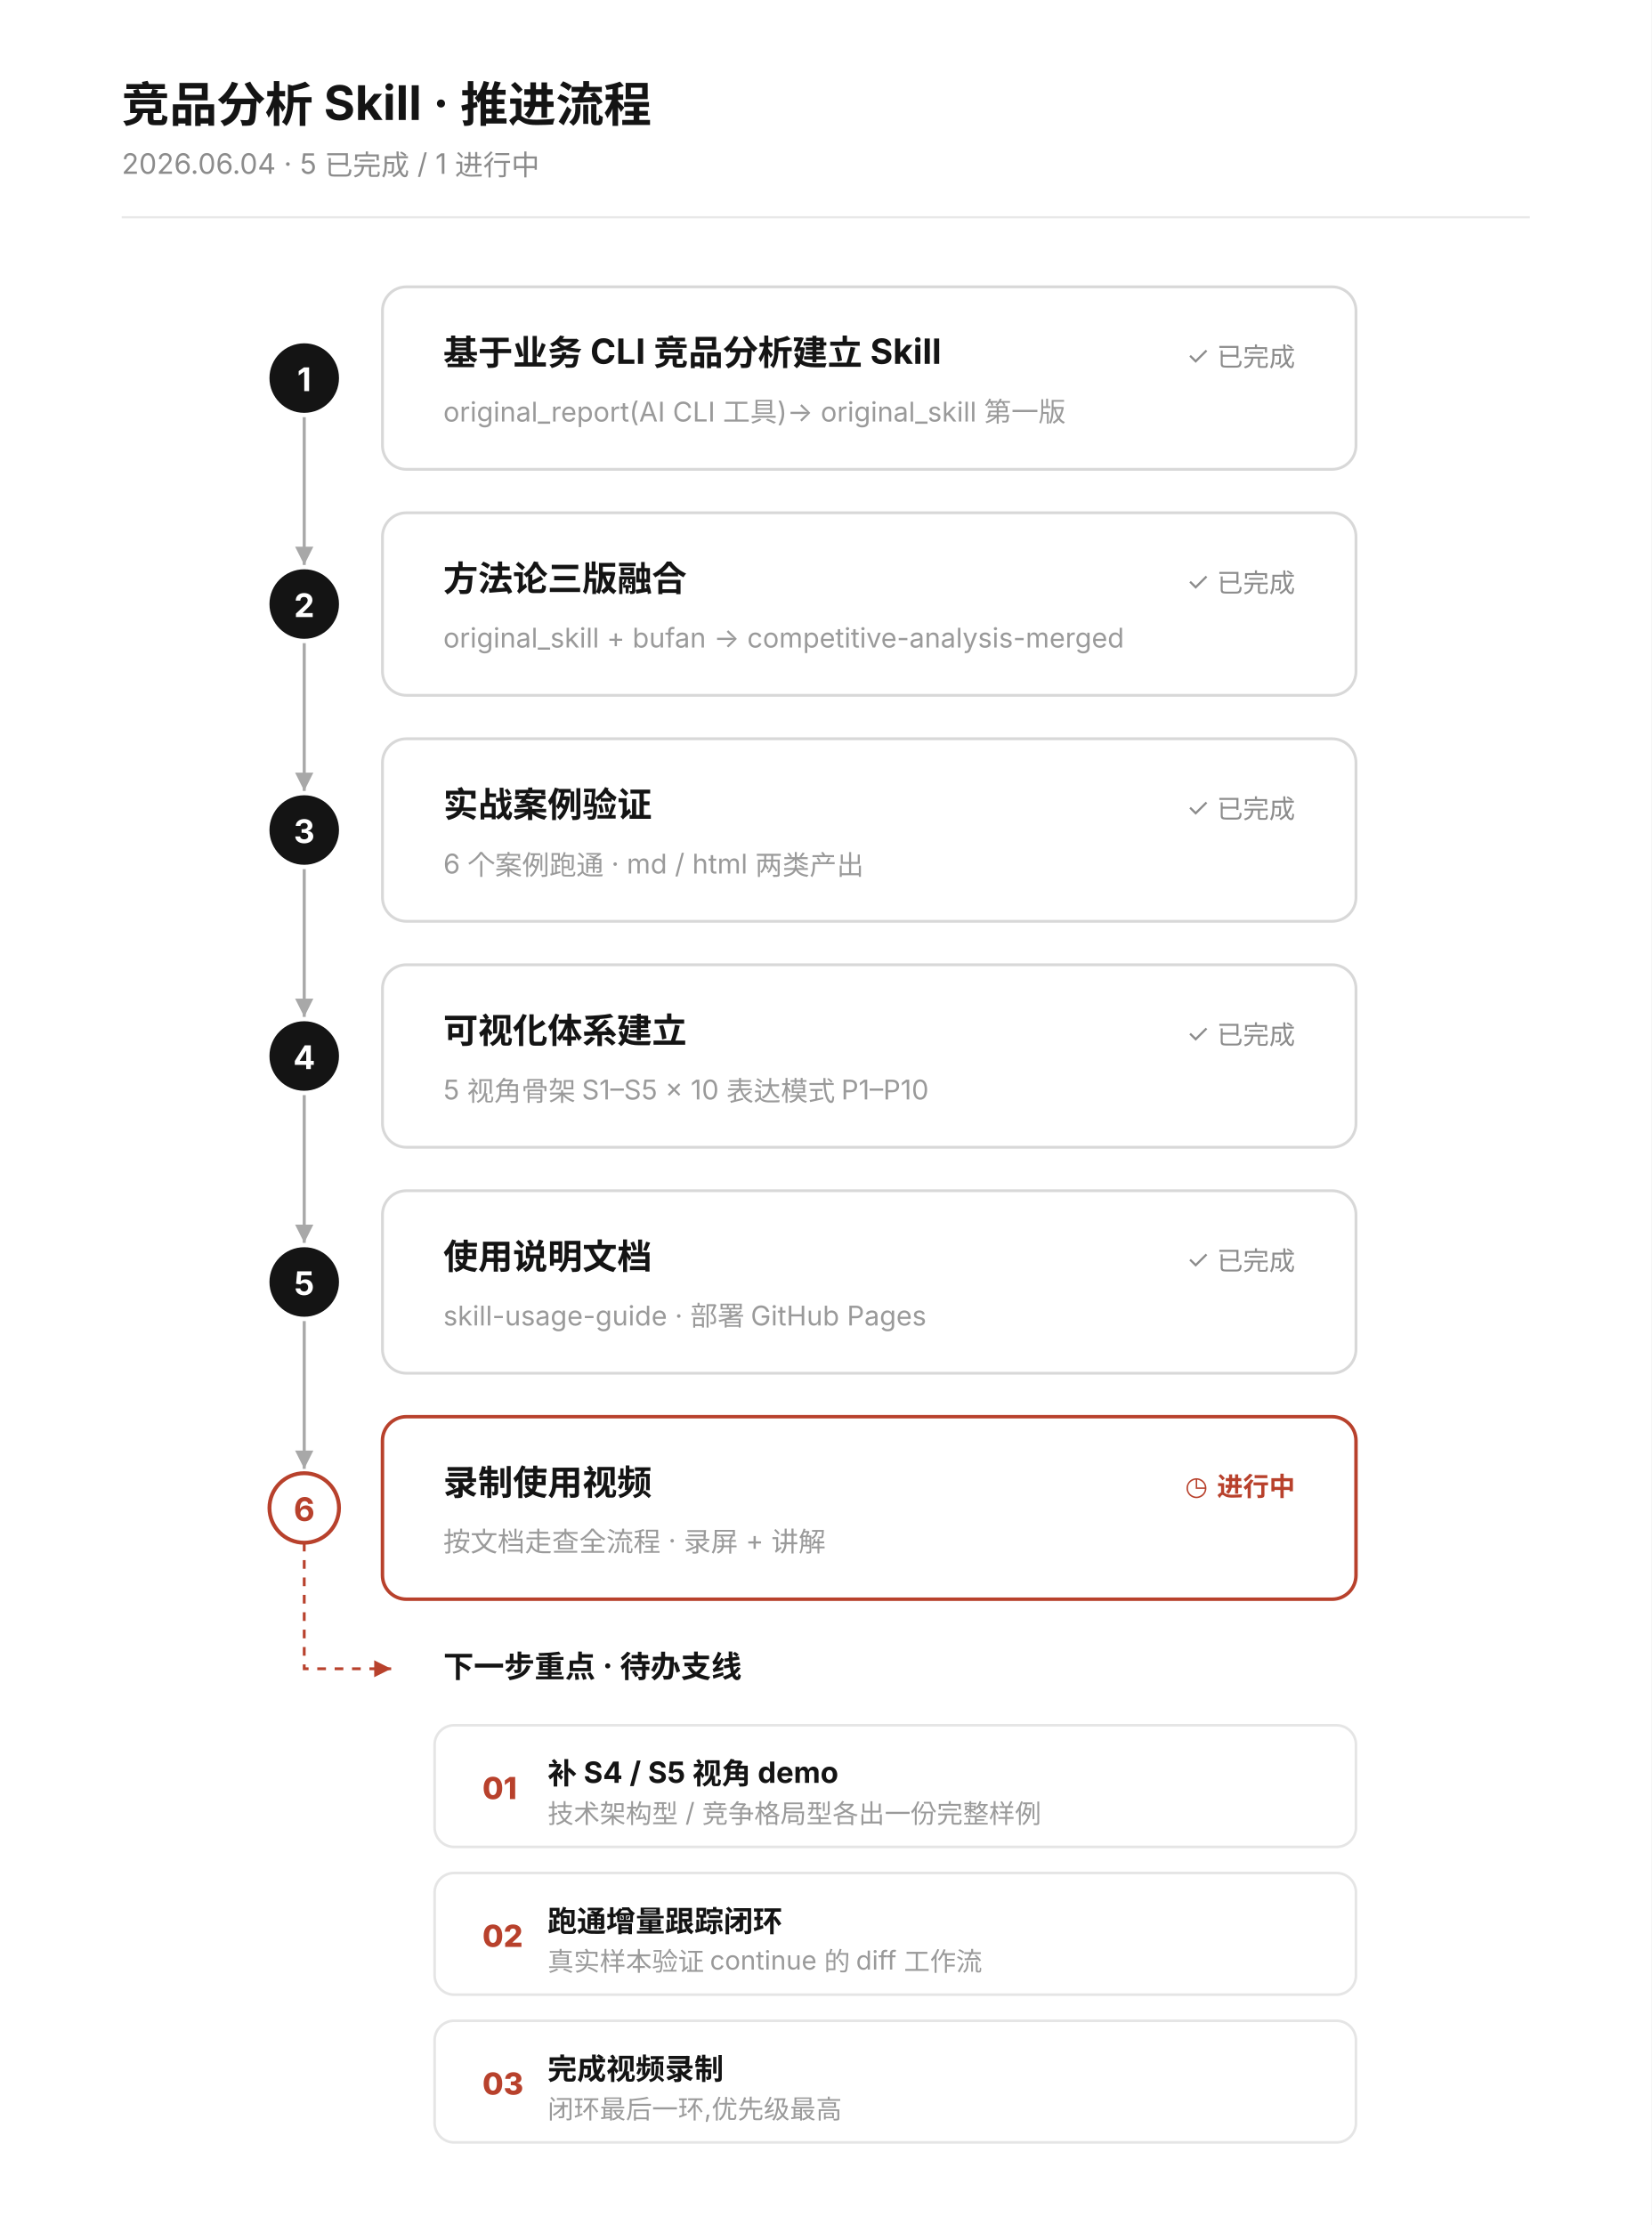
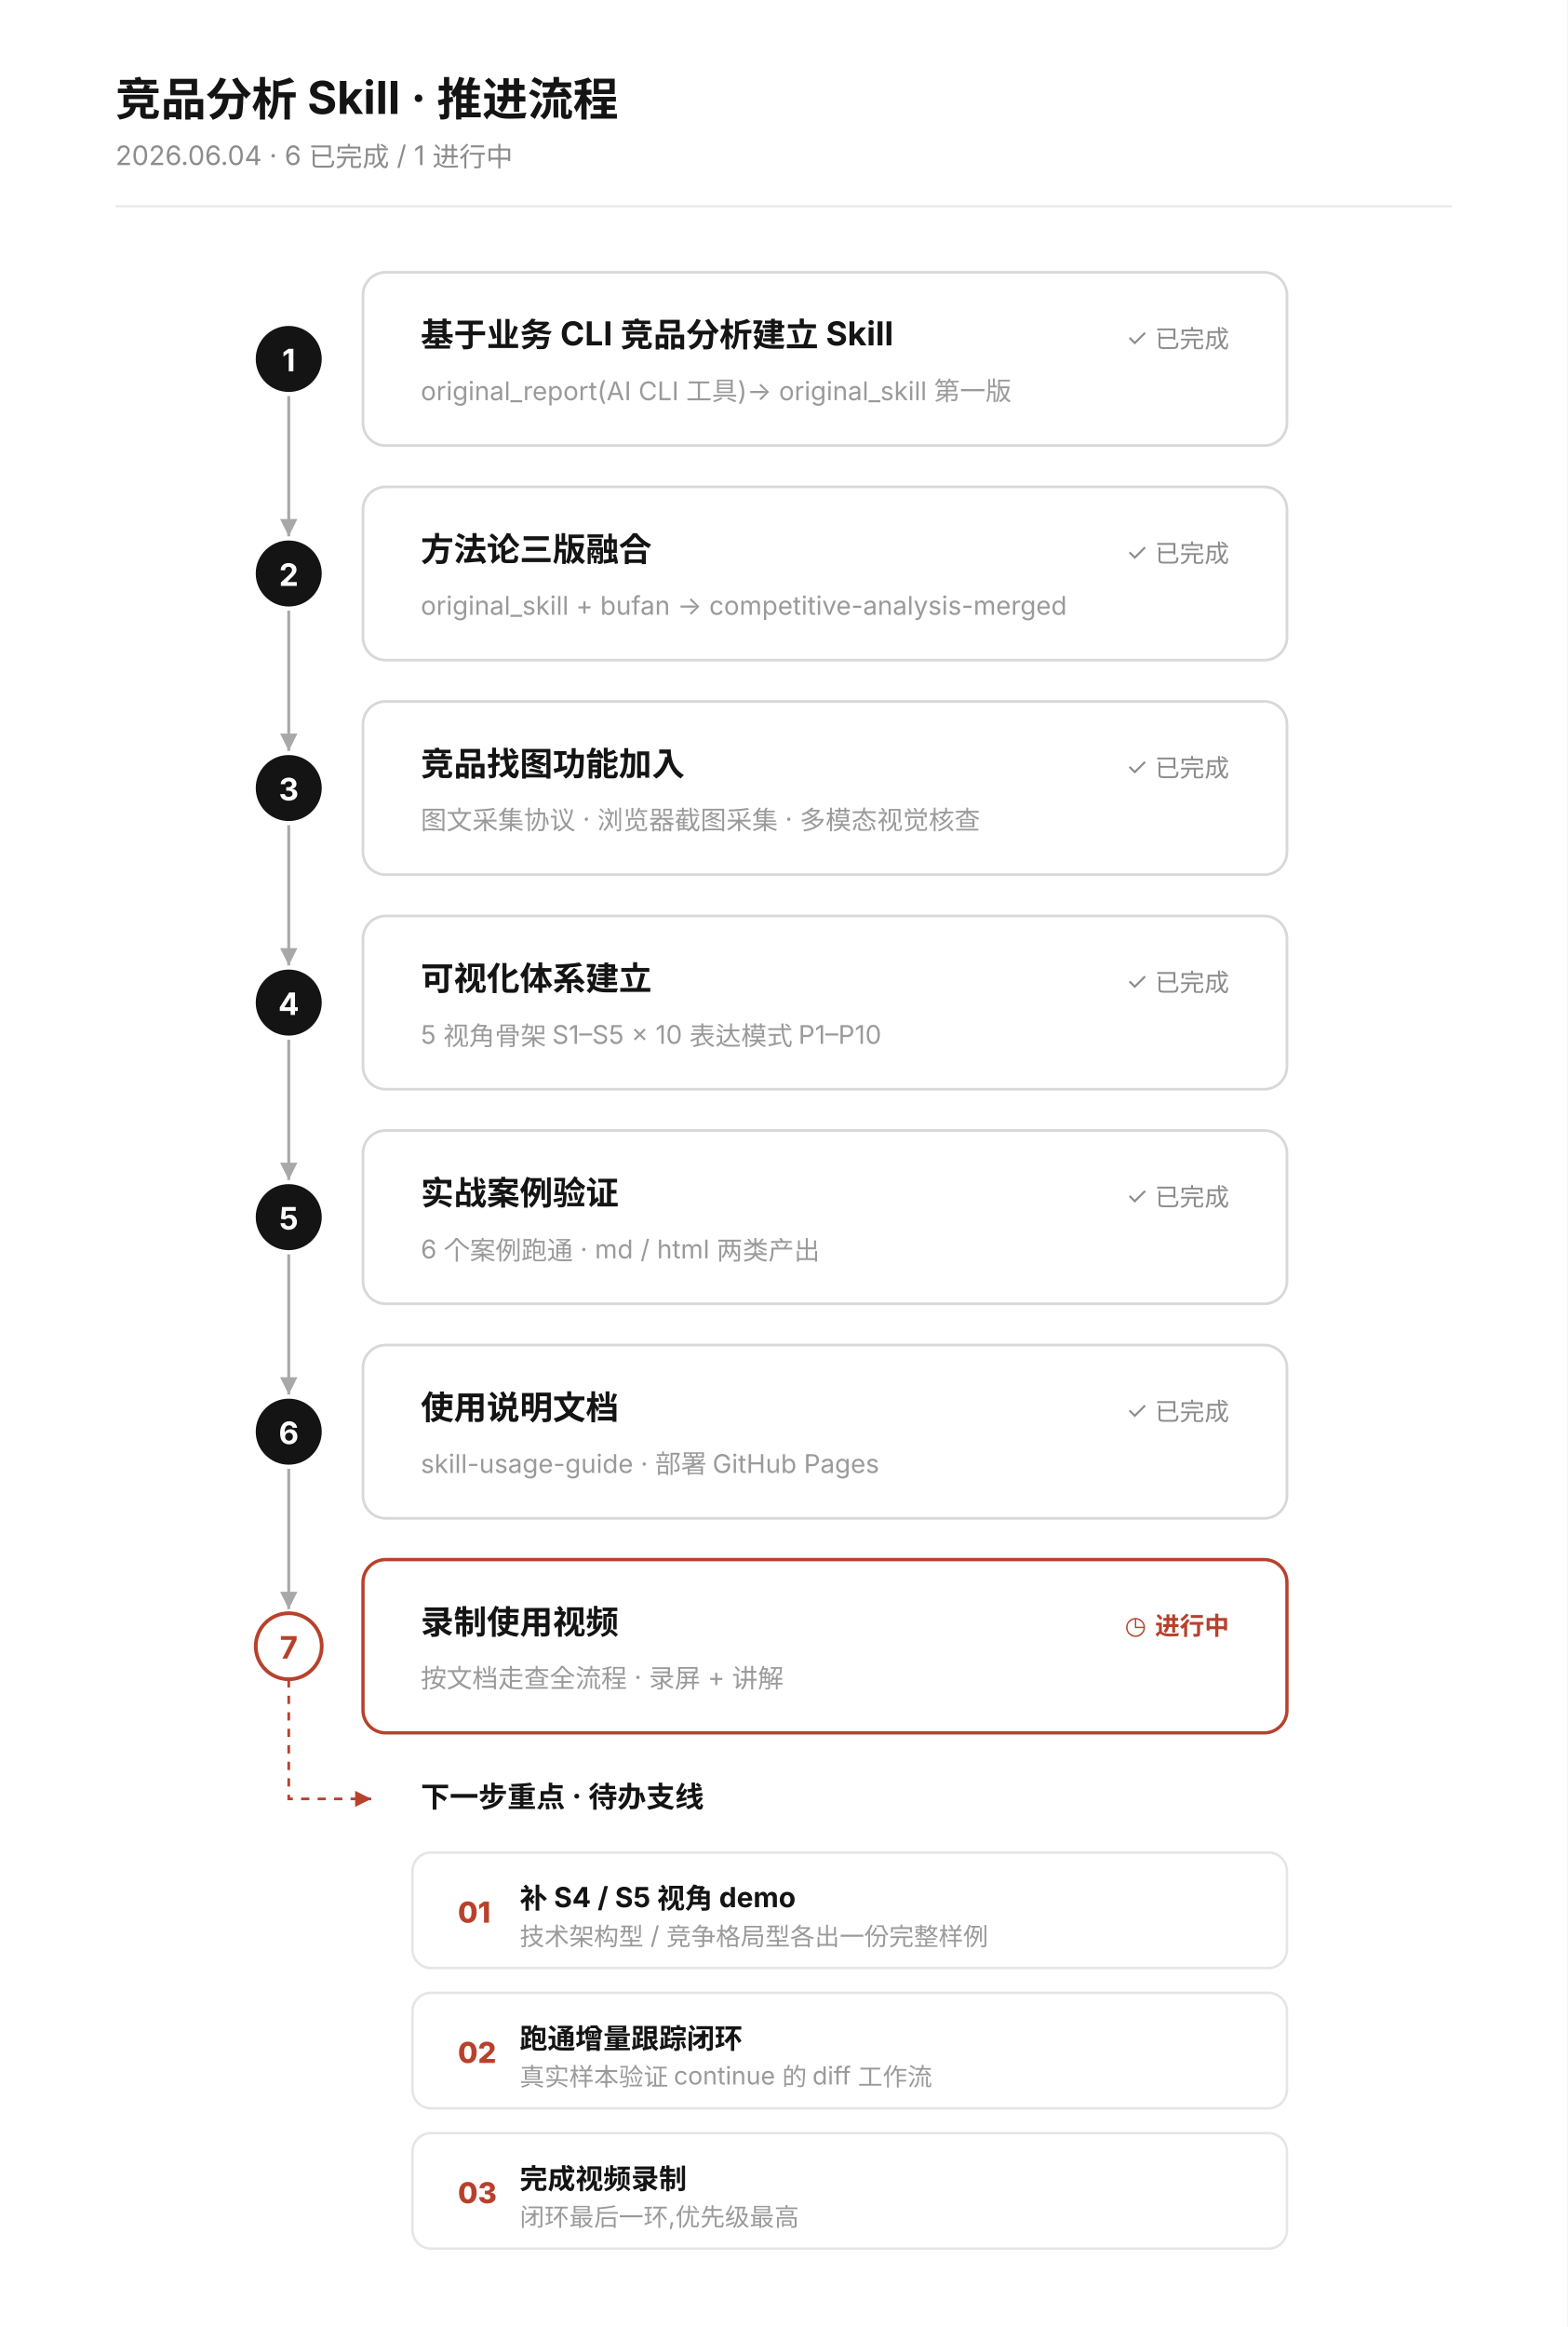
- <svg xmlns="http://www.w3.org/2000/svg" width="760" height="1024" viewBox="0 0 760 1024" font-family="'Inter','Segoe UI','PingFang SC','Microsoft YaHei',sans-serif">
+ <svg xmlns="http://www.w3.org/2000/svg" width="760" height="1128" viewBox="0 0 760 1128" font-family="'Inter','Segoe UI','PingFang SC','Microsoft YaHei',sans-serif">
  <defs>
    <marker id="ah" markerWidth="9" markerHeight="9" refX="6" refY="3" orient="auto">
      <path d="M0,0 L6,3 L0,6 Z" fill="#A8A8A8" />
    </marker>
    <marker id="aht" markerWidth="9" markerHeight="9" refX="6" refY="3" orient="auto">
      <path d="M0,0 L6,3 L0,6 Z" fill="#B8412C" />
    </marker>
  </defs>
-   <rect width="760" height="1024" fill="#FFFFFF" />
+   <rect width="760" height="1128" fill="#FFFFFF" />
  <text x="56" y="56" fill="#141414" font-size="22" font-weight="700">竞品分析 Skill · 推进流程</text>
-   <text x="56" y="80" fill="#8C8C8C" font-size="13">2026.06.04 · 5 已完成 / 1 进行中</text>
+   <text x="56" y="80" fill="#8C8C8C" font-size="13">2026.06.04 · 6 已完成 / 1 进行中</text>
  <line x1="56" y1="100" x2="704" y2="100" stroke="#E8E8E8" stroke-width="1" />
  <g stroke="#A8A8A8" stroke-width="1.4">
    <line x1="140" y1="192" x2="140" y2="260" marker-end="url(#ah)" />
    <line x1="140" y1="296" x2="140" y2="364" marker-end="url(#ah)" />
    <line x1="140" y1="400" x2="140" y2="468" marker-end="url(#ah)" />
    <line x1="140" y1="504" x2="140" y2="572" marker-end="url(#ah)" />
    <line x1="140" y1="608" x2="140" y2="676" marker-end="url(#ah)" />
+     <line x1="140" y1="712" x2="140" y2="780" marker-end="url(#ah)" />
  </g>
  <g>
    <circle cx="140" cy="174" r="16" fill="#141414" />
    <text x="140" y="180" fill="#FFFFFF" font-size="15" font-weight="700" text-anchor="middle">1</text>
    <rect x="176" y="132" width="448" height="84" rx="11" fill="#FFFFFF" stroke="#D8D8D8" stroke-width="1.3" />
    <text x="204" y="168" fill="#141414" font-size="16" font-weight="700">基于业务 CLI 竞品分析建立 Skill</text>
    <text x="204" y="194" fill="#9A9A9A" font-size="12.5">original_report(AI CLI 工具)→ original_skill 第一版</text>
    <text x="596" y="168" fill="#8C8C8C" font-size="12" text-anchor="end">✓ 已完成</text>
    <circle cx="140" cy="278" r="16" fill="#141414" />
    <text x="140" y="284" fill="#FFFFFF" font-size="15" font-weight="700" text-anchor="middle">2</text>
    <rect x="176" y="236" width="448" height="84" rx="11" fill="#FFFFFF" stroke="#D8D8D8" stroke-width="1.3" />
    <text x="204" y="272" fill="#141414" font-size="16" font-weight="700">方法论三版融合</text>
    <text x="204" y="298" fill="#9A9A9A" font-size="12.5">original_skill + bufan → competitive-analysis-merged</text>
    <text x="596" y="272" fill="#8C8C8C" font-size="12" text-anchor="end">✓ 已完成</text>
    <circle cx="140" cy="382" r="16" fill="#141414" />
    <text x="140" y="388" fill="#FFFFFF" font-size="15" font-weight="700" text-anchor="middle">3</text>
    <rect x="176" y="340" width="448" height="84" rx="11" fill="#FFFFFF" stroke="#D8D8D8" stroke-width="1.3" />
-     <text x="204" y="376" fill="#141414" font-size="16" font-weight="700">实战案例验证</text>
-     <text x="204" y="402" fill="#9A9A9A" font-size="12.5">6 个案例跑通 · md / html 两类产出</text>
+     <text x="204" y="376" fill="#141414" font-size="16" font-weight="700">竞品找图功能加入</text>
+     <text x="204" y="402" fill="#9A9A9A" font-size="12.5">图文采集协议 · 浏览器截图采集 · 多模态视觉核查</text>
    <text x="596" y="376" fill="#8C8C8C" font-size="12" text-anchor="end">✓ 已完成</text>
    <circle cx="140" cy="486" r="16" fill="#141414" />
    <text x="140" y="492" fill="#FFFFFF" font-size="15" font-weight="700" text-anchor="middle">4</text>
    <rect x="176" y="444" width="448" height="84" rx="11" fill="#FFFFFF" stroke="#D8D8D8" stroke-width="1.3" />
    <text x="204" y="480" fill="#141414" font-size="16" font-weight="700">可视化体系建立</text>
    <text x="204" y="506" fill="#9A9A9A" font-size="12.5">5 视角骨架 S1–S5 × 10 表达模式 P1–P10</text>
    <text x="596" y="480" fill="#8C8C8C" font-size="12" text-anchor="end">✓ 已完成</text>
    <circle cx="140" cy="590" r="16" fill="#141414" />
    <text x="140" y="596" fill="#FFFFFF" font-size="15" font-weight="700" text-anchor="middle">5</text>
    <rect x="176" y="548" width="448" height="84" rx="11" fill="#FFFFFF" stroke="#D8D8D8" stroke-width="1.3" />
-     <text x="204" y="584" fill="#141414" font-size="16" font-weight="700">使用说明文档</text>
-     <text x="204" y="610" fill="#9A9A9A" font-size="12.5">skill-usage-guide · 部署 GitHub Pages</text>
+     <text x="204" y="584" fill="#141414" font-size="16" font-weight="700">实战案例验证</text>
+     <text x="204" y="610" fill="#9A9A9A" font-size="12.5">6 个案例跑通 · md / html 两类产出</text>
    <text x="596" y="584" fill="#8C8C8C" font-size="12" text-anchor="end">✓ 已完成</text>
-     <circle cx="140" cy="694" r="16" fill="#FFFFFF" stroke="#B8412C" stroke-width="1.8" />
-     <text x="140" y="700" fill="#B8412C" font-size="15" font-weight="700" text-anchor="middle">6</text>
-     <rect x="176" y="652" width="448" height="84" rx="11" fill="#FFFFFF" stroke="#B8412C" stroke-width="1.6" />
-     <text x="204" y="688" fill="#141414" font-size="16" font-weight="700">录制使用视频</text>
-     <text x="204" y="714" fill="#9A9A9A" font-size="12.5">按文档走查全流程 · 录屏 + 讲解</text>
-     <text x="596" y="688" fill="#B8412C" font-size="12" font-weight="600" text-anchor="end">◷ 进行中</text>
+     <circle cx="140" cy="694" r="16" fill="#141414" />
+     <text x="140" y="700" fill="#FFFFFF" font-size="15" font-weight="700" text-anchor="middle">6</text>
+     <rect x="176" y="652" width="448" height="84" rx="11" fill="#FFFFFF" stroke="#D8D8D8" stroke-width="1.3" />
+     <text x="204" y="688" fill="#141414" font-size="16" font-weight="700">使用说明文档</text>
+     <text x="204" y="714" fill="#9A9A9A" font-size="12.5">skill-usage-guide · 部署 GitHub Pages</text>
+     <text x="596" y="688" fill="#8C8C8C" font-size="12" text-anchor="end">✓ 已完成</text>
+     <circle cx="140" cy="798" r="16" fill="#FFFFFF" stroke="#B8412C" stroke-width="1.8" />
+     <text x="140" y="804" fill="#B8412C" font-size="15" font-weight="700" text-anchor="middle">7</text>
+     <rect x="176" y="756" width="448" height="84" rx="11" fill="#FFFFFF" stroke="#B8412C" stroke-width="1.6" />
+     <text x="204" y="792" fill="#141414" font-size="16" font-weight="700">录制使用视频</text>
+     <text x="204" y="818" fill="#9A9A9A" font-size="12.5">按文档走查全流程 · 录屏 + 讲解</text>
+     <text x="596" y="792" fill="#B8412C" font-size="12" font-weight="600" text-anchor="end">◷ 进行中</text>
  </g>
-   <path d="M140,710 L140,768 L180,768" fill="none" stroke="#B8412C" stroke-width="1.3" stroke-dasharray="4 4" marker-end="url(#aht)" />
-   <text x="204" y="772" fill="#141414" font-size="14" font-weight="700">下一步重点 · 待办支线</text>
+   <path d="M140,814 L140,872 L180,872" fill="none" stroke="#B8412C" stroke-width="1.3" stroke-dasharray="4 4" marker-end="url(#aht)" />
+   <text x="204" y="876" fill="#141414" font-size="14" font-weight="700">下一步重点 · 待办支线</text>
  <g>
-     <rect x="200" y="794" width="424" height="56" rx="9" fill="#FFFFFF" stroke="#E5E5E5" stroke-width="1.2" />
-     <text x="222" y="828" fill="#B8412C" font-size="14" font-weight="800">01</text>
-     <text x="252" y="821" fill="#141414" font-size="13.5" font-weight="700">补 S4 / S5 视角 demo</text>
-     <text x="252" y="839" fill="#9A9A9A" font-size="12">技术架构型 / 竞争格局型各出一份完整样例</text>
-     <rect x="200" y="862" width="424" height="56" rx="9" fill="#FFFFFF" stroke="#E5E5E5" stroke-width="1.2" />
-     <text x="222" y="896" fill="#B8412C" font-size="14" font-weight="800">02</text>
-     <text x="252" y="889" fill="#141414" font-size="13.5" font-weight="700">跑通增量跟踪闭环</text>
-     <text x="252" y="907" fill="#9A9A9A" font-size="12">真实样本验证 continue 的 diff 工作流</text>
-     <rect x="200" y="930" width="424" height="56" rx="9" fill="#FFFFFF" stroke="#E5E5E5" stroke-width="1.2" />
-     <text x="222" y="964" fill="#B8412C" font-size="14" font-weight="800">03</text>
-     <text x="252" y="957" fill="#141414" font-size="13.5" font-weight="700">完成视频录制</text>
-     <text x="252" y="975" fill="#9A9A9A" font-size="12">闭环最后一环,优先级最高</text>
+     <rect x="200" y="898" width="424" height="56" rx="9" fill="#FFFFFF" stroke="#E5E5E5" stroke-width="1.2" />
+     <text x="222" y="932" fill="#B8412C" font-size="14" font-weight="800">01</text>
+     <text x="252" y="925" fill="#141414" font-size="13.5" font-weight="700">补 S4 / S5 视角 demo</text>
+     <text x="252" y="943" fill="#9A9A9A" font-size="12">技术架构型 / 竞争格局型各出一份完整样例</text>
+     <rect x="200" y="966" width="424" height="56" rx="9" fill="#FFFFFF" stroke="#E5E5E5" stroke-width="1.2" />
+     <text x="222" y="1000" fill="#B8412C" font-size="14" font-weight="800">02</text>
+     <text x="252" y="993" fill="#141414" font-size="13.5" font-weight="700">跑通增量跟踪闭环</text>
+     <text x="252" y="1011" fill="#9A9A9A" font-size="12">真实样本验证 continue 的 diff 工作流</text>
+     <rect x="200" y="1034" width="424" height="56" rx="9" fill="#FFFFFF" stroke="#E5E5E5" stroke-width="1.2" />
+     <text x="222" y="1068" fill="#B8412C" font-size="14" font-weight="800">03</text>
+     <text x="252" y="1061" fill="#141414" font-size="13.5" font-weight="700">完成视频录制</text>
+     <text x="252" y="1079" fill="#9A9A9A" font-size="12">闭环最后一环,优先级最高</text>
  </g>
</svg>
